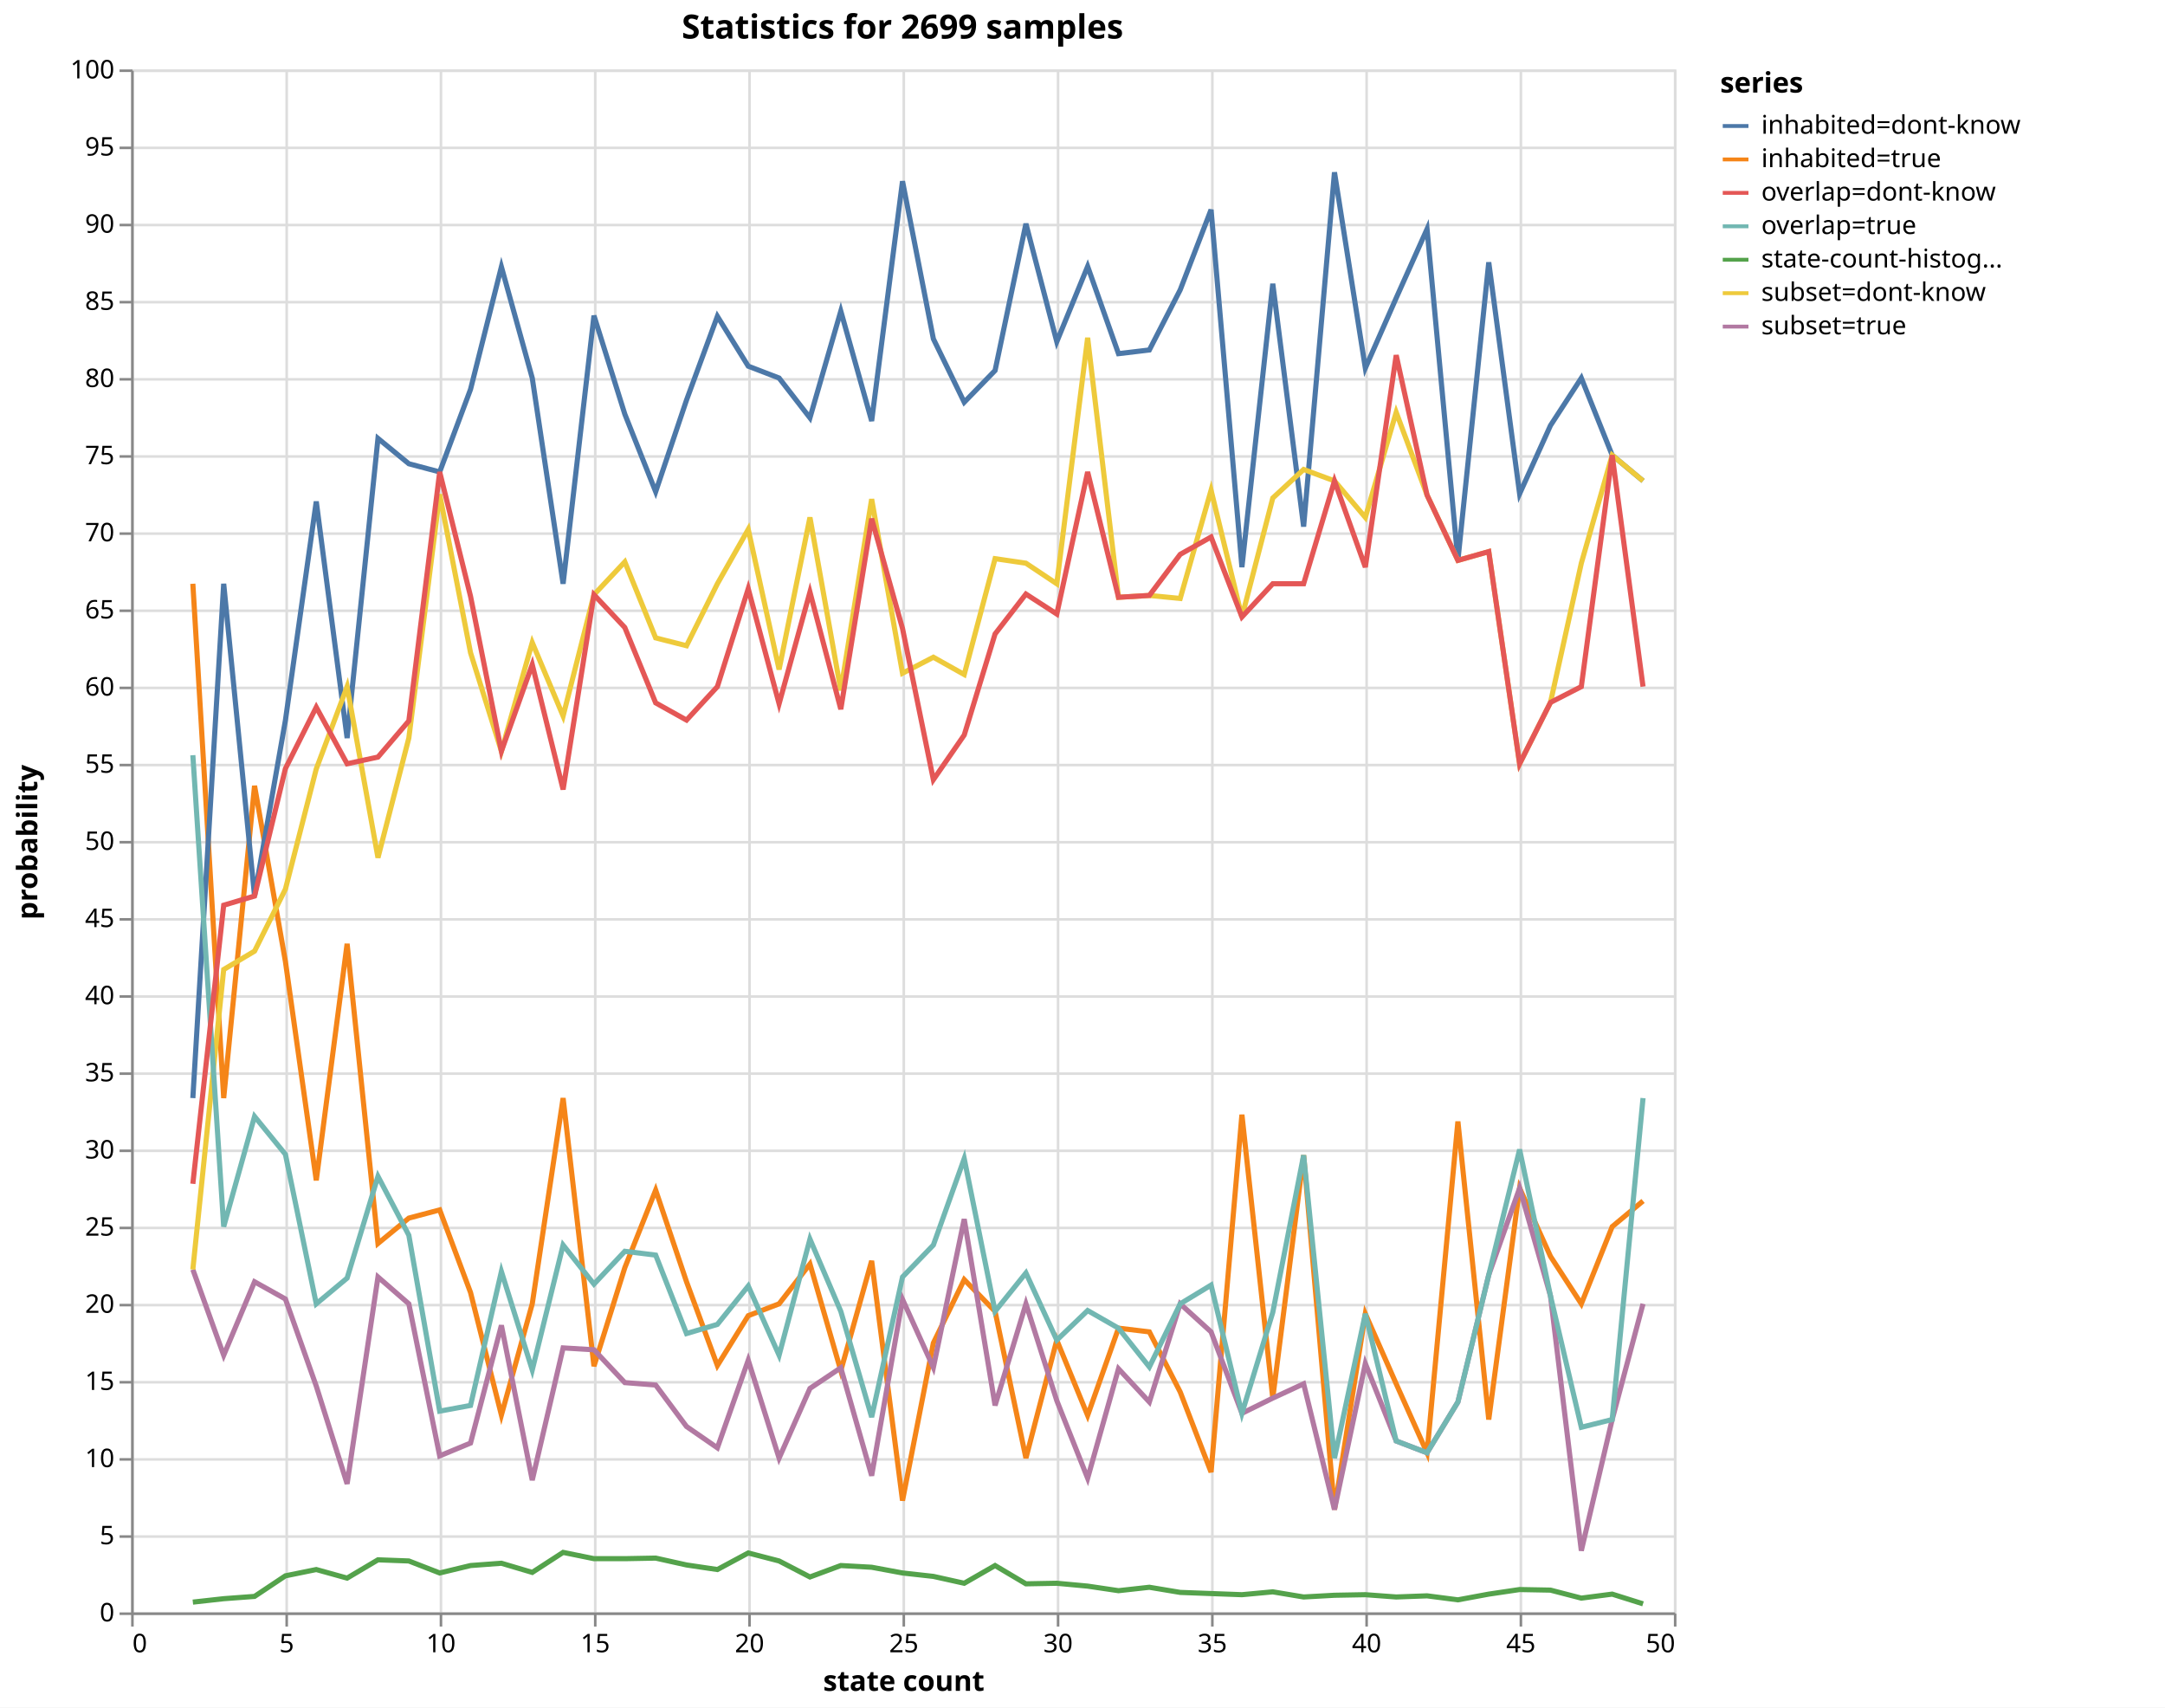
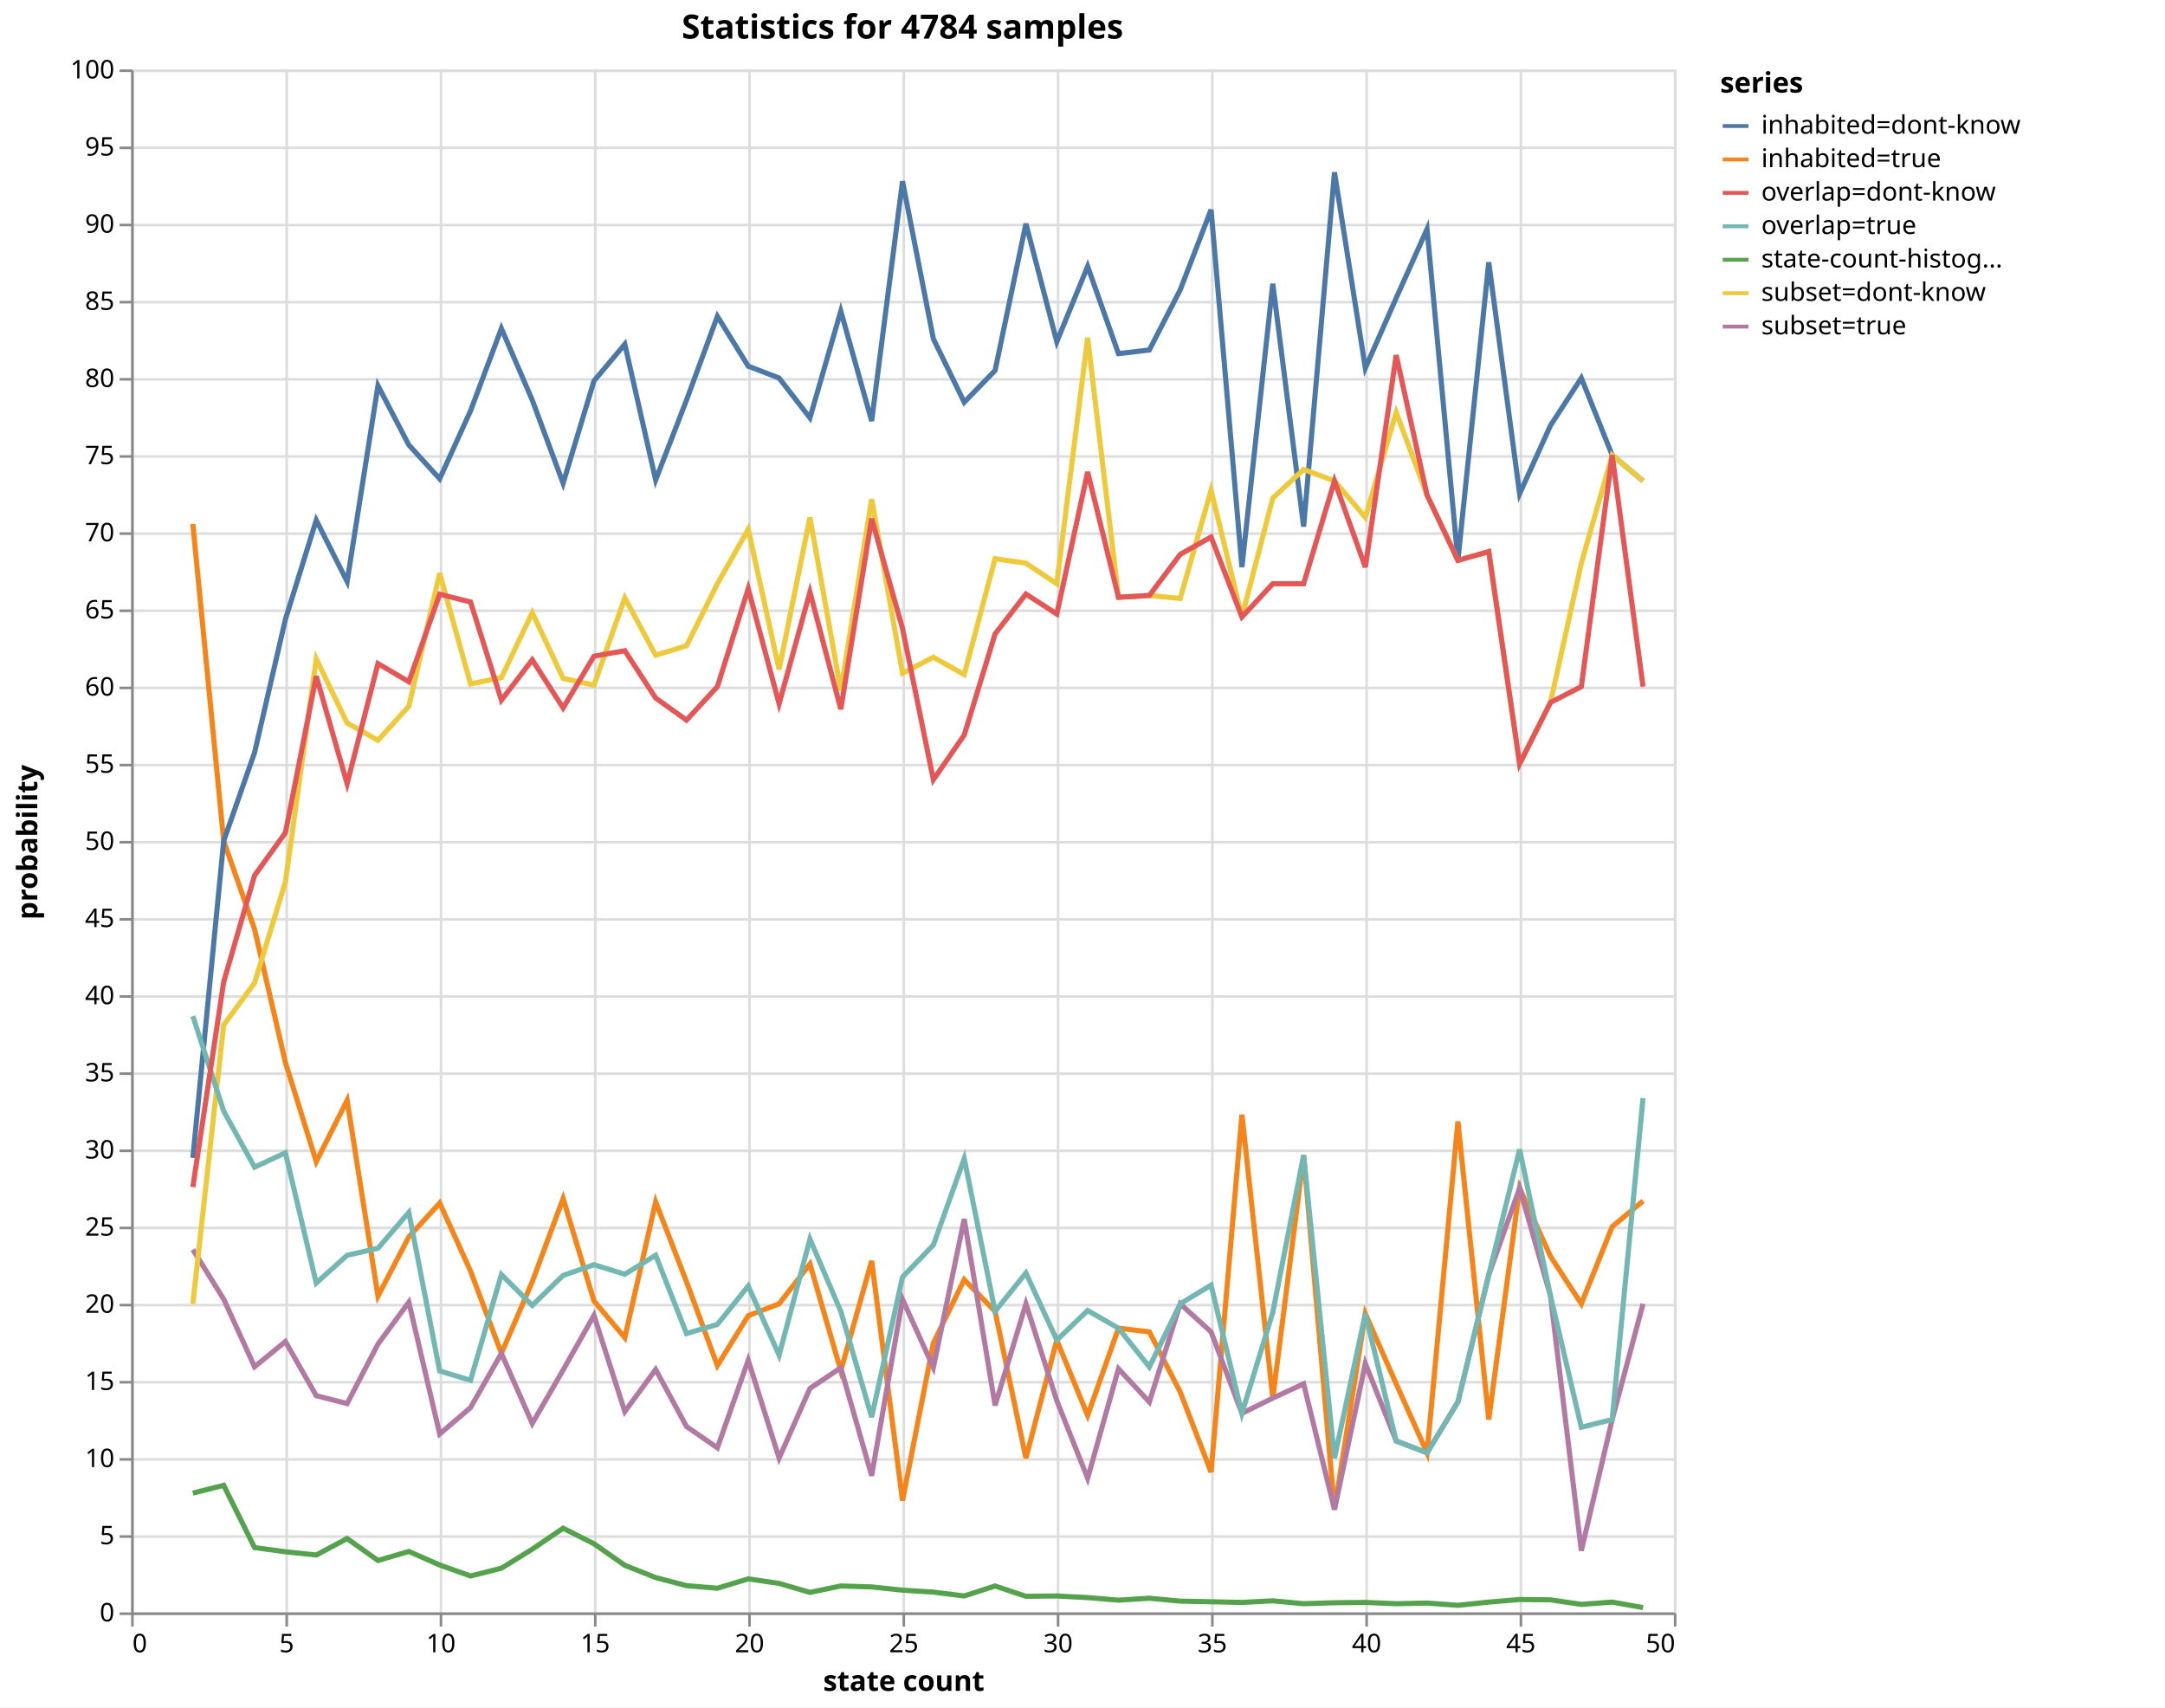
<svg xmlns="http://www.w3.org/2000/svg" class="marks" width="842" height="664" viewBox="0 0 842 664" version="1.1">
  <rect width="842" height="664" style="fill: white;" />
  <g transform="translate(51,27)">
    <g class="mark-group role-frame root">
      <g transform="translate(0,0)">
        <path class="background" d="M0.5,0.5h600v600h-600Z" style="fill: none; stroke: #ddd;" />
        <g>
          <g class="mark-group role-axis">
            <g transform="translate(0.5,600.5)">
              <path class="background" d="M0,0h0v0h0Z" style="pointer-events: none; fill: none;" />
              <g>
                <g class="mark-rule role-axis-grid" style="pointer-events: none;">
                  <line transform="translate(0,-600)" x2="0" y2="600" style="fill: none; stroke: #ddd; stroke-width: 1; opacity: 1;" />
                  <line transform="translate(60,-600)" x2="0" y2="600" style="fill: none; stroke: #ddd; stroke-width: 1; opacity: 1;" />
                  <line transform="translate(120,-600)" x2="0" y2="600" style="fill: none; stroke: #ddd; stroke-width: 1; opacity: 1;" />
                  <line transform="translate(180,-600)" x2="0" y2="600" style="fill: none; stroke: #ddd; stroke-width: 1; opacity: 1;" />
                  <line transform="translate(240,-600)" x2="0" y2="600" style="fill: none; stroke: #ddd; stroke-width: 1; opacity: 1;" />
                  <line transform="translate(300,-600)" x2="0" y2="600" style="fill: none; stroke: #ddd; stroke-width: 1; opacity: 1;" />
                  <line transform="translate(360,-600)" x2="0" y2="600" style="fill: none; stroke: #ddd; stroke-width: 1; opacity: 1;" />
                  <line transform="translate(420,-600)" x2="0" y2="600" style="fill: none; stroke: #ddd; stroke-width: 1; opacity: 1;" />
                  <line transform="translate(480,-600)" x2="0" y2="600" style="fill: none; stroke: #ddd; stroke-width: 1; opacity: 1;" />
                  <line transform="translate(540,-600)" x2="0" y2="600" style="fill: none; stroke: #ddd; stroke-width: 1; opacity: 1;" />
                  <line transform="translate(600,-600)" x2="0" y2="600" style="fill: none; stroke: #ddd; stroke-width: 1; opacity: 1;" />
                </g>
              </g>
              <path class="foreground" d="" style="pointer-events: none; display: none; fill: none;" />
            </g>
          </g>
          <g class="mark-group role-axis">
            <g transform="translate(0.5,0.5)">
              <path class="background" d="M0,0h0v0h0Z" style="pointer-events: none; fill: none;" />
              <g>
                <g class="mark-rule role-axis-grid" style="pointer-events: none;">
                  <line transform="translate(0,600)" x2="600" y2="0" style="fill: none; stroke: #ddd; stroke-width: 1; opacity: 1;" />
                  <line transform="translate(0,570)" x2="600" y2="0" style="fill: none; stroke: #ddd; stroke-width: 1; opacity: 1;" />
                  <line transform="translate(0,540)" x2="600" y2="0" style="fill: none; stroke: #ddd; stroke-width: 1; opacity: 1;" />
                  <line transform="translate(0,510)" x2="600" y2="0" style="fill: none; stroke: #ddd; stroke-width: 1; opacity: 1;" />
                  <line transform="translate(0,480)" x2="600" y2="0" style="fill: none; stroke: #ddd; stroke-width: 1; opacity: 1;" />
                  <line transform="translate(0,450)" x2="600" y2="0" style="fill: none; stroke: #ddd; stroke-width: 1; opacity: 1;" />
                  <line transform="translate(0,420)" x2="600" y2="0" style="fill: none; stroke: #ddd; stroke-width: 1; opacity: 1;" />
                  <line transform="translate(0,390)" x2="600" y2="0" style="fill: none; stroke: #ddd; stroke-width: 1; opacity: 1;" />
                  <line transform="translate(0,360)" x2="600" y2="0" style="fill: none; stroke: #ddd; stroke-width: 1; opacity: 1;" />
                  <line transform="translate(0,330)" x2="600" y2="0" style="fill: none; stroke: #ddd; stroke-width: 1; opacity: 1;" />
                  <line transform="translate(0,300)" x2="600" y2="0" style="fill: none; stroke: #ddd; stroke-width: 1; opacity: 1;" />
                  <line transform="translate(0,270)" x2="600" y2="0" style="fill: none; stroke: #ddd; stroke-width: 1; opacity: 1;" />
                  <line transform="translate(0,240)" x2="600" y2="0" style="fill: none; stroke: #ddd; stroke-width: 1; opacity: 1;" />
                  <line transform="translate(0,210)" x2="600" y2="0" style="fill: none; stroke: #ddd; stroke-width: 1; opacity: 1;" />
                  <line transform="translate(0,180)" x2="600" y2="0" style="fill: none; stroke: #ddd; stroke-width: 1; opacity: 1;" />
                  <line transform="translate(0,150)" x2="600" y2="0" style="fill: none; stroke: #ddd; stroke-width: 1; opacity: 1;" />
                  <line transform="translate(0,120)" x2="600" y2="0" style="fill: none; stroke: #ddd; stroke-width: 1; opacity: 1;" />
                  <line transform="translate(0,90)" x2="600" y2="0" style="fill: none; stroke: #ddd; stroke-width: 1; opacity: 1;" />
                  <line transform="translate(0,60)" x2="600" y2="0" style="fill: none; stroke: #ddd; stroke-width: 1; opacity: 1;" />
                  <line transform="translate(0,30)" x2="600" y2="0" style="fill: none; stroke: #ddd; stroke-width: 1; opacity: 1;" />
                  <line transform="translate(0,0)" x2="600" y2="0" style="fill: none; stroke: #ddd; stroke-width: 1; opacity: 1;" />
                </g>
              </g>
              <path class="foreground" d="" style="pointer-events: none; display: none; fill: none;" />
            </g>
          </g>
          <g class="mark-group role-axis">
            <g transform="translate(0.5,600.5)">
              <path class="background" d="M0,0h0v0h0Z" style="pointer-events: none; fill: none;" />
              <g>
                <g class="mark-rule role-axis-tick" style="pointer-events: none;">
                  <line transform="translate(0,0)" x2="0" y2="5" style="fill: none; stroke: #888; stroke-width: 1; opacity: 1;" />
                  <line transform="translate(60,0)" x2="0" y2="5" style="fill: none; stroke: #888; stroke-width: 1; opacity: 1;" />
                  <line transform="translate(120,0)" x2="0" y2="5" style="fill: none; stroke: #888; stroke-width: 1; opacity: 1;" />
                  <line transform="translate(180,0)" x2="0" y2="5" style="fill: none; stroke: #888; stroke-width: 1; opacity: 1;" />
                  <line transform="translate(240,0)" x2="0" y2="5" style="fill: none; stroke: #888; stroke-width: 1; opacity: 1;" />
                  <line transform="translate(300,0)" x2="0" y2="5" style="fill: none; stroke: #888; stroke-width: 1; opacity: 1;" />
                  <line transform="translate(360,0)" x2="0" y2="5" style="fill: none; stroke: #888; stroke-width: 1; opacity: 1;" />
                  <line transform="translate(420,0)" x2="0" y2="5" style="fill: none; stroke: #888; stroke-width: 1; opacity: 1;" />
                  <line transform="translate(480,0)" x2="0" y2="5" style="fill: none; stroke: #888; stroke-width: 1; opacity: 1;" />
                  <line transform="translate(540,0)" x2="0" y2="5" style="fill: none; stroke: #888; stroke-width: 1; opacity: 1;" />
                  <line transform="translate(600,0)" x2="0" y2="5" style="fill: none; stroke: #888; stroke-width: 1; opacity: 1;" />
                </g>
                <g class="mark-text role-axis-label" style="pointer-events: none;">
                  <text text-anchor="start" transform="translate(0,15)" style="font-family: sans-serif; font-size: 10px; fill: #000; opacity: 1;">0</text>
                  <text text-anchor="middle" transform="translate(60,15)" style="font-family: sans-serif; font-size: 10px; fill: #000; opacity: 1;">5</text>
                  <text text-anchor="middle" transform="translate(120,15)" style="font-family: sans-serif; font-size: 10px; fill: #000; opacity: 1;">10</text>
                  <text text-anchor="middle" transform="translate(180,15)" style="font-family: sans-serif; font-size: 10px; fill: #000; opacity: 1;">15</text>
                  <text text-anchor="middle" transform="translate(240,15)" style="font-family: sans-serif; font-size: 10px; fill: #000; opacity: 1;">20</text>
                  <text text-anchor="middle" transform="translate(300,15)" style="font-family: sans-serif; font-size: 10px; fill: #000; opacity: 1;">25</text>
                  <text text-anchor="middle" transform="translate(360,15)" style="font-family: sans-serif; font-size: 10px; fill: #000; opacity: 1;">30</text>
                  <text text-anchor="middle" transform="translate(420,15)" style="font-family: sans-serif; font-size: 10px; fill: #000; opacity: 1;">35</text>
                  <text text-anchor="middle" transform="translate(480,15)" style="font-family: sans-serif; font-size: 10px; fill: #000; opacity: 1;">40</text>
                  <text text-anchor="middle" transform="translate(540,15)" style="font-family: sans-serif; font-size: 10px; fill: #000; opacity: 1;">45</text>
                  <text text-anchor="end" transform="translate(600,15)" style="font-family: sans-serif; font-size: 10px; fill: #000; opacity: 1;">50</text>
                </g>
                <g class="mark-rule role-axis-domain" style="pointer-events: none;">
                  <line transform="translate(0,0)" x2="600" y2="0" style="fill: none; stroke: #888; stroke-width: 1; opacity: 1;" />
                </g>
                <g class="mark-text role-axis-title" style="pointer-events: none;">
                  <text text-anchor="middle" transform="translate(300,30)" style="font-family: sans-serif; font-size: 11px; font-weight: bold; fill: #000; opacity: 1;">state count</text>
                </g>
              </g>
              <path class="foreground" d="" style="pointer-events: none; display: none; fill: none;" />
            </g>
          </g>
          <g class="mark-group role-axis">
            <g transform="translate(0.5,0.5)">
              <path class="background" d="M0,0h0v0h0Z" style="pointer-events: none; fill: none;" />
              <g>
                <g class="mark-rule role-axis-tick" style="pointer-events: none;">
                  <line transform="translate(0,600)" x2="-5" y2="0" style="fill: none; stroke: #888; stroke-width: 1; opacity: 1;" />
                  <line transform="translate(0,570)" x2="-5" y2="0" style="fill: none; stroke: #888; stroke-width: 1; opacity: 1;" />
                  <line transform="translate(0,540)" x2="-5" y2="0" style="fill: none; stroke: #888; stroke-width: 1; opacity: 1;" />
                  <line transform="translate(0,510)" x2="-5" y2="0" style="fill: none; stroke: #888; stroke-width: 1; opacity: 1;" />
                  <line transform="translate(0,480)" x2="-5" y2="0" style="fill: none; stroke: #888; stroke-width: 1; opacity: 1;" />
                  <line transform="translate(0,450)" x2="-5" y2="0" style="fill: none; stroke: #888; stroke-width: 1; opacity: 1;" />
                  <line transform="translate(0,420)" x2="-5" y2="0" style="fill: none; stroke: #888; stroke-width: 1; opacity: 1;" />
                  <line transform="translate(0,390)" x2="-5" y2="0" style="fill: none; stroke: #888; stroke-width: 1; opacity: 1;" />
                  <line transform="translate(0,360)" x2="-5" y2="0" style="fill: none; stroke: #888; stroke-width: 1; opacity: 1;" />
                  <line transform="translate(0,330)" x2="-5" y2="0" style="fill: none; stroke: #888; stroke-width: 1; opacity: 1;" />
                  <line transform="translate(0,300)" x2="-5" y2="0" style="fill: none; stroke: #888; stroke-width: 1; opacity: 1;" />
                  <line transform="translate(0,270)" x2="-5" y2="0" style="fill: none; stroke: #888; stroke-width: 1; opacity: 1;" />
                  <line transform="translate(0,240)" x2="-5" y2="0" style="fill: none; stroke: #888; stroke-width: 1; opacity: 1;" />
                  <line transform="translate(0,210)" x2="-5" y2="0" style="fill: none; stroke: #888; stroke-width: 1; opacity: 1;" />
                  <line transform="translate(0,180)" x2="-5" y2="0" style="fill: none; stroke: #888; stroke-width: 1; opacity: 1;" />
                  <line transform="translate(0,150)" x2="-5" y2="0" style="fill: none; stroke: #888; stroke-width: 1; opacity: 1;" />
                  <line transform="translate(0,120)" x2="-5" y2="0" style="fill: none; stroke: #888; stroke-width: 1; opacity: 1;" />
                  <line transform="translate(0,90)" x2="-5" y2="0" style="fill: none; stroke: #888; stroke-width: 1; opacity: 1;" />
                  <line transform="translate(0,60)" x2="-5" y2="0" style="fill: none; stroke: #888; stroke-width: 1; opacity: 1;" />
                  <line transform="translate(0,30)" x2="-5" y2="0" style="fill: none; stroke: #888; stroke-width: 1; opacity: 1;" />
                  <line transform="translate(0,0)" x2="-5" y2="0" style="fill: none; stroke: #888; stroke-width: 1; opacity: 1;" />
                </g>
                <g class="mark-text role-axis-label" style="pointer-events: none;">
                  <text text-anchor="end" transform="translate(-7,603)" style="font-family: sans-serif; font-size: 10px; fill: #000; opacity: 1;">0</text>
                  <text text-anchor="end" transform="translate(-7,573)" style="font-family: sans-serif; font-size: 10px; fill: #000; opacity: 1;">5</text>
                  <text text-anchor="end" transform="translate(-7,543)" style="font-family: sans-serif; font-size: 10px; fill: #000; opacity: 1;">10</text>
                  <text text-anchor="end" transform="translate(-7,513)" style="font-family: sans-serif; font-size: 10px; fill: #000; opacity: 1;">15</text>
                  <text text-anchor="end" transform="translate(-7,483)" style="font-family: sans-serif; font-size: 10px; fill: #000; opacity: 1;">20</text>
                  <text text-anchor="end" transform="translate(-7,453)" style="font-family: sans-serif; font-size: 10px; fill: #000; opacity: 1;">25</text>
                  <text text-anchor="end" transform="translate(-7,423)" style="font-family: sans-serif; font-size: 10px; fill: #000; opacity: 1;">30</text>
                  <text text-anchor="end" transform="translate(-7,393)" style="font-family: sans-serif; font-size: 10px; fill: #000; opacity: 1;">35</text>
                  <text text-anchor="end" transform="translate(-7,363)" style="font-family: sans-serif; font-size: 10px; fill: #000; opacity: 1;">40</text>
                  <text text-anchor="end" transform="translate(-7,333)" style="font-family: sans-serif; font-size: 10px; fill: #000; opacity: 1;">45</text>
                  <text text-anchor="end" transform="translate(-7,303)" style="font-family: sans-serif; font-size: 10px; fill: #000; opacity: 1;">50</text>
                  <text text-anchor="end" transform="translate(-7,273)" style="font-family: sans-serif; font-size: 10px; fill: #000; opacity: 1;">55</text>
                  <text text-anchor="end" transform="translate(-7,243)" style="font-family: sans-serif; font-size: 10px; fill: #000; opacity: 1;">60</text>
                  <text text-anchor="end" transform="translate(-7,213)" style="font-family: sans-serif; font-size: 10px; fill: #000; opacity: 1;">65</text>
                  <text text-anchor="end" transform="translate(-7,183)" style="font-family: sans-serif; font-size: 10px; fill: #000; opacity: 1;">70</text>
                  <text text-anchor="end" transform="translate(-7,153)" style="font-family: sans-serif; font-size: 10px; fill: #000; opacity: 1;">75</text>
                  <text text-anchor="end" transform="translate(-7,123)" style="font-family: sans-serif; font-size: 10px; fill: #000; opacity: 1;">80</text>
                  <text text-anchor="end" transform="translate(-7,93)" style="font-family: sans-serif; font-size: 10px; fill: #000; opacity: 1;">85</text>
                  <text text-anchor="end" transform="translate(-7,63)" style="font-family: sans-serif; font-size: 10px; fill: #000; opacity: 1;">90</text>
                  <text text-anchor="end" transform="translate(-7,33)" style="font-family: sans-serif; font-size: 10px; fill: #000; opacity: 1;">95</text>
                  <text text-anchor="end" transform="translate(-7,3)" style="font-family: sans-serif; font-size: 10px; fill: #000; opacity: 1;">100</text>
                </g>
                <g class="mark-rule role-axis-domain" style="pointer-events: none;">
                  <line transform="translate(0,600)" x2="0" y2="-600" style="fill: none; stroke: #888; stroke-width: 1; opacity: 1;" />
                </g>
                <g class="mark-text role-axis-title" style="pointer-events: none;">
                  <text text-anchor="middle" transform="translate(-35,300) rotate(-90) translate(0,-2)" style="font-family: sans-serif; font-size: 11px; font-weight: bold; fill: #000; opacity: 1;">probability</text>
                </g>
              </g>
              <path class="foreground" d="" style="pointer-events: none; display: none; fill: none;" />
            </g>
          </g>
          <g class="mark-group role-scope pathgroup">
            <g transform="translate(0,0)">
              <path class="background" d="M0,0h600v600h-600Z" style="fill: none;" />
              <g>
                <g class="mark-line role-mark marks">
-                   <path d="M24,595.999L36,594.665L48,593.775L60,585.773L72,583.327L84,586.662L96,579.548L108,579.993L120,584.661L132,581.771L144,580.882L156,584.439L168,576.658L180,579.103L192,579.103L204,578.881L216,581.549L228,583.327L240,576.88L252,579.993L264,586.217L276,581.771L288,582.438L300,584.661L312,585.995L324,588.662L336,581.771L348,588.885L360,588.662L372,589.774L384,591.552L396,590.219L408,592.219L420,592.664L432,593.109L444,591.997L456,593.998L468,593.331L480,593.109L492,593.998L504,593.553L516,595.109L528,592.886L540,591.108L552,591.33L564,594.442L576,592.886L588,596.665" style="fill: none; stroke: #54a24b; stroke-width: 2;" />
-                 </g>
-               </g>
-               <path class="foreground" d="" style="display: none; fill: none;" />
-             </g>
-             <g transform="translate(0,0)">
-               <path class="background" d="M0,0h600v600h-600Z" style="fill: none;" />
-               <g>
-                 <g class="mark-line role-mark marks">
-                   <path d="M24,200L36,400L48,278.571L60,346.875L72,432L84,340L96,456.522L108,446.667L120,443.478L132,475.61L144,523.256L156,480L168,400L180,504.255L192,465.957L204,435.789L216,471.429L228,504L240,484.615L252,480L264,464.516L276,506.024L288,463.291L300,556.522L312,495.238L324,470.588L336,482.927L348,540L360,494.118L372,523.404L384,489.474L396,490.909L408,514.286L420,545.455L432,406.452L444,516.667L456,422.222L468,560L480,483.871L492,511.111L504,537.931L516,409.091L528,525L540,435L552,461.538L564,480L576,450L588,440" style="fill: none; stroke: #f58518; stroke-width: 2;" />
-                 </g>
-               </g>
-               <path class="foreground" d="" style="display: none; fill: none;" />
-             </g>
-             <g transform="translate(0,0)">
-               <path class="background" d="M0,0h600v600h-600Z" style="fill: none;" />
-               <g>
-                 <g class="mark-line role-mark marks">
-                   <path d="M24,400L36,200L48,321.429L60,253.125L72,168L84,260L96,143.478L108,153.333L120,156.522L132,124.39L144,76.744L156,120L168,200L180,95.745L192,134.043L204,164.211L216,128.571L228,96L240,115.385L252,120L264,135.484L276,93.976L288,136.709L300,43.478L312,104.762L324,129.412L336,117.073L348,60L360,105.882L372,76.596L384,110.526L396,109.091L408,85.714L420,54.545L432,193.548L444,83.333L456,177.778L468,40L480,116.129L492,88.889L504,62.069L516,190.909L528,75L540,165L552,138.462L564,120L576,150L588,160" style="fill: none; stroke: #4c78a8; stroke-width: 2;" />
-                 </g>
-               </g>
-               <path class="foreground" d="" style="display: none; fill: none;" />
-             </g>
-             <g transform="translate(0,0)">
-               <path class="background" d="M0,0h600v600h-600Z" style="fill: none;" />
-               <g>
-                 <g class="mark-line role-mark marks">
-                   <path d="M24,466.667L36,500L48,471.429L60,478.125L72,512L84,550L96,469.565L108,480L120,539.13L132,534.146L144,488.372L156,548.571L168,497.143L180,497.872L192,510.638L204,511.579L216,527.711L228,536L240,501.923L252,540L264,512.903L276,504.878L288,546.835L300,478.261L312,504.762L324,447.059L336,519.512L348,480L360,517.647L372,547.826L384,505.263L396,518.182L408,480L420,490.909L432,522.581L444,516.667L456,511.111L468,560L480,503.226L492,533.333L504,537.931L516,518.182L528,468.75L540,435L552,476.923L564,576L576,525L588,480" style="fill: none; stroke: #b279a2; stroke-width: 2;" />
-                 </g>
-               </g>
-               <path class="foreground" d="" style="display: none; fill: none;" />
-             </g>
-             <g transform="translate(0,0)">
-               <path class="background" d="M0,0h600v600h-600Z" style="fill: none;" />
-               <g>
-                 <g class="mark-line role-mark marks">
-                   <path d="M24,466.667L36,350L48,342.857L60,318.75L72,272L84,240L96,306.522L108,260L120,165.217L132,226.829L144,265.116L156,222.857L168,251.429L180,204.255L192,191.489L204,221.053L216,224.096L228,200L240,178.846L252,233.333L264,174.194L276,241.463L288,167.089L300,234.783L312,228.571L324,235.294L336,190.244L348,192L360,200L372,104.348L384,205.263L396,204.545L408,205.714L420,163.636L432,212.903L444,166.667L456,155.556L468,160L480,174.194L492,133.333L504,165.517L516,190.909L528,187.5L540,270L552,246.154L564,192L576,150L588,160" style="fill: none; stroke: #eeca3b; stroke-width: 2;" />
-                 </g>
-               </g>
-               <path class="foreground" d="" style="display: none; fill: none;" />
-             </g>
-             <g transform="translate(0,0)">
-               <path class="background" d="M0,0h600v600h-600Z" style="fill: none;" />
-               <g>
-                 <g class="mark-line role-mark marks">
-                   <path d="M24,266.667L36,450L48,407.143L60,421.875L72,480L84,470L96,430.435L108,453.333L120,521.739L132,519.512L144,467.442L156,505.714L168,457.143L180,472.34L192,459.574L204,461.053L216,491.566L228,488L240,473.077L252,500L264,454.839L276,482.927L288,524.051L300,469.565L312,457.143L324,423.529L336,482.927L348,468L360,494.118L372,482.609L384,489.474L396,504.545L408,480L420,472.727L432,522.581L444,483.333L456,422.222L468,540L480,483.871L492,533.333L504,537.931L516,518.182L528,468.75L540,420L552,476.923L564,528L576,525L588,400" style="fill: none; stroke: #72b7b2; stroke-width: 2;" />
-                 </g>
-               </g>
-               <path class="foreground" d="" style="display: none; fill: none;" />
-             </g>
-             <g transform="translate(0,0)">
-               <path class="background" d="M0,0h600v600h-600Z" style="fill: none;" />
-               <g>
-                 <g class="mark-line role-mark marks">
-                   <path d="M24,433.333L36,325L48,321.429L60,271.875L72,248L84,270L96,267.391L108,253.333L120,156.522L132,204.878L144,265.116L156,231.429L168,280L180,204.255L192,217.021L204,246.316L216,253.012L228,240L240,201.923L252,246.667L264,203.226L276,248.781L288,174.684L300,217.391L312,276.19L324,258.824L336,219.512L348,204L360,211.765L372,156.522L384,205.263L396,204.545L408,188.571L420,181.818L432,212.903L444,200L456,200L468,160L480,193.548L492,111.111L504,165.517L516,190.909L528,187.5L540,270L552,246.154L564,240L576,150L588,240" style="fill: none; stroke: #e45756; stroke-width: 2;" />
+                   <path d="M24,553.595L36,550.585L48,574.791L60,576.421L72,577.676L84,571.279L96,579.808L108,576.296L120,581.564L132,585.828L144,582.818L156,575.418L168,567.266L180,573.286L192,581.689L204,586.455L216,589.59L228,590.594L240,586.957L252,588.712L264,592.224L276,589.716L288,590.092L300,591.346L312,592.099L324,593.604L336,589.716L348,593.729L360,593.604L372,594.231L384,595.234L396,594.482L408,595.61L420,595.861L432,596.112L444,595.485L456,596.614L468,596.237L480,596.112L492,596.614L504,596.363L516,597.241L528,595.987L540,594.983L552,595.109L564,596.865L576,595.987L588,598.119" style="fill: none; stroke: #54a24b; stroke-width: 2;" />
+                 </g>
+               </g>
+               <path class="foreground" d="" style="display: none; fill: none;" />
+             </g>
+             <g transform="translate(0,0)">
+               <path class="background" d="M0,0h600v600h-600Z" style="fill: none;" />
+               <g>
+                 <g class="mark-line role-mark marks">
+                   <path d="M24,176.757L36,300L48,334.328L60,386.17L72,424.719L84,400.873L96,477.019L108,453.968L120,440.816L132,467.257L144,499.27L156,471.429L168,439.08L180,478.873L192,493.151L204,440.367L216,471.429L228,504L240,484.615L252,480L264,464.516L276,506.024L288,463.291L300,556.522L312,495.238L324,470.588L336,482.927L348,540L360,494.118L372,523.404L384,489.474L396,490.909L408,514.286L420,545.455L432,406.452L444,516.667L456,422.222L468,560L480,483.871L492,511.111L504,537.931L516,409.091L528,525L540,435L552,461.538L564,480L576,450L588,440" style="fill: none; stroke: #f58518; stroke-width: 2;" />
+                 </g>
+               </g>
+               <path class="foreground" d="" style="display: none; fill: none;" />
+             </g>
+             <g transform="translate(0,0)">
+               <path class="background" d="M0,0h600v600h-600Z" style="fill: none;" />
+               <g>
+                 <g class="mark-line role-mark marks">
+                   <path d="M24,423.243L36,300L48,265.672L60,213.83L72,175.281L84,199.127L96,122.981L108,146.032L120,159.184L132,132.743L144,100.73L156,128.571L168,160.92L180,121.127L192,106.849L204,159.633L216,128.571L228,96L240,115.385L252,120L264,135.484L276,93.976L288,136.709L300,43.478L312,104.762L324,129.412L336,117.073L348,60L360,105.882L372,76.596L384,110.526L396,109.091L408,85.714L420,54.545L432,193.548L444,83.333L456,177.778L468,40L480,116.129L492,88.889L504,62.069L516,190.909L528,75L540,165L552,138.462L564,120L576,150L588,160" style="fill: none; stroke: #4c78a8; stroke-width: 2;" />
+                 </g>
+               </g>
+               <path class="foreground" d="" style="display: none; fill: none;" />
+             </g>
+             <g transform="translate(0,0)">
+               <path class="background" d="M0,0h600v600h-600Z" style="fill: none;" />
+               <g>
+                 <g class="mark-line role-mark marks">
+                   <path d="M24,458.919L36,478.173L48,504.478L60,494.681L72,515.73L84,518.777L96,495.652L108,479.365L120,530.612L132,520.354L144,499.27L156,526.531L168,505.747L180,484.507L192,521.918L204,505.556L216,527.711L228,536L240,501.923L252,540L264,512.903L276,504.878L288,546.835L300,478.261L312,504.762L324,447.059L336,519.512L348,480L360,517.647L372,547.826L384,505.263L396,518.182L408,480L420,490.909L432,522.581L444,516.667L456,511.111L468,560L480,503.226L492,533.333L504,537.931L516,518.182L528,468.75L540,435L552,476.923L564,576L576,525L588,480" style="fill: none; stroke: #b279a2; stroke-width: 2;" />
+                 </g>
+               </g>
+               <path class="foreground" d="" style="display: none; fill: none;" />
+             </g>
+             <g transform="translate(0,0)">
+               <path class="background" d="M0,0h600v600h-600Z" style="fill: none;" />
+               <g>
+                 <g class="mark-line role-mark marks">
+                   <path d="M24,480L36,371.574L48,355.224L60,315.957L72,229.214L84,254.148L96,260.87L108,247.619L120,195.918L132,238.938L144,236.496L156,211.225L168,236.782L180,239.437L192,205.479L204,227.778L216,224.096L228,200L240,178.846L252,233.333L264,174.194L276,241.463L288,167.089L300,234.783L312,228.571L324,235.294L336,190.244L348,192L360,200L372,104.348L384,205.263L396,204.545L408,205.714L420,163.636L432,212.903L444,166.667L456,155.556L468,160L480,174.194L492,133.333L504,165.517L516,190.909L528,187.5L540,270L552,246.154L564,192L576,150L588,160" style="fill: none; stroke: #eeca3b; stroke-width: 2;" />
+                 </g>
+               </g>
+               <path class="foreground" d="" style="display: none; fill: none;" />
+             </g>
+             <g transform="translate(0,0)">
+               <path class="background" d="M0,0h600v600h-600Z" style="fill: none;" />
+               <g>
+                 <g class="mark-line role-mark marks">
+                   <path d="M24,368.108L36,405.076L48,426.866L60,421.277L72,471.91L84,461.135L96,458.385L108,444.444L120,506.122L132,509.735L144,468.613L156,480.612L168,468.966L180,464.789L192,468.493L204,461.111L216,491.566L228,488L240,473.077L252,500L264,454.839L276,482.927L288,524.051L300,469.565L312,457.143L324,423.529L336,482.927L348,468L360,494.118L372,482.609L384,489.474L396,504.545L408,480L420,472.727L432,522.581L444,483.333L456,422.222L468,540L480,483.871L492,533.333L504,537.931L516,518.182L528,468.75L540,420L552,476.923L564,528L576,525L588,400" style="fill: none; stroke: #72b7b2; stroke-width: 2;" />
+                 </g>
+               </g>
+               <path class="foreground" d="" style="display: none; fill: none;" />
+             </g>
+             <g transform="translate(0,0)">
+               <path class="background" d="M0,0h600v600h-600Z" style="fill: none;" />
+               <g>
+                 <g class="mark-line role-mark marks">
+                   <path d="M24,434.595L36,354.822L48,313.433L60,296.808L72,235.955L84,277.729L96,231.056L108,238.095L120,204.082L132,207.08L144,245.255L156,229.592L168,248.276L180,228.169L192,226.027L204,244.444L216,253.012L228,240L240,201.923L252,246.667L264,203.226L276,248.781L288,174.684L300,217.391L312,276.19L324,258.824L336,219.512L348,204L360,211.765L372,156.522L384,205.263L396,204.545L408,188.571L420,181.818L432,212.903L444,200L456,200L468,160L480,193.548L492,111.111L504,165.517L516,190.909L528,187.5L540,270L552,246.154L564,240L576,150L588,240" style="fill: none; stroke: #e45756; stroke-width: 2;" />
                </g>
              </g>
              <path class="foreground" d="" style="display: none; fill: none;" />
            </g>
          </g>
          <g class="mark-group role-legend">
            <g transform="translate(618,0)">
              <path class="background" d="M0,0h168v105h-168Z" style="pointer-events: none; fill: none;" />
              <g>
                <g class="mark-group role-legend-entry">
                  <g transform="translate(0,16)">
                    <path class="background" d="M0,0h0v0h0Z" style="pointer-events: none; fill: none;" />
                    <g>
                      <g class="mark-group role-scope">
                        <g transform="translate(0,0)">
                          <path class="background" d="M0,0h168v11h-168Z" style="pointer-events: none; fill: none; opacity: 1;" />
                          <g>
                            <g class="mark-symbol role-legend-symbol" style="pointer-events: none;">
                              <path transform="translate(6,6)" d="M-5,0L5,0" style="fill: none; stroke: #4c78a8; stroke-width: 1.5; opacity: 1;" />
                            </g>
                            <g class="mark-text role-legend-label" style="pointer-events: none;">
                              <text text-anchor="start" transform="translate(16,9)" style="font-family: sans-serif; font-size: 10px; fill: #000; opacity: 1;">inhabited=dont-know</text>
                            </g>
                          </g>
                          <path class="foreground" d="" style="pointer-events: none; display: none; fill: none;" />
                        </g>
                        <g transform="translate(0,13)">
                          <path class="background" d="M0,0h168v11h-168Z" style="pointer-events: none; fill: none; opacity: 1;" />
                          <g>
                            <g class="mark-symbol role-legend-symbol" style="pointer-events: none;">
                              <path transform="translate(6,6)" d="M-5,0L5,0" style="fill: none; stroke: #f58518; stroke-width: 1.5; opacity: 1;" />
                            </g>
                            <g class="mark-text role-legend-label" style="pointer-events: none;">
                              <text text-anchor="start" transform="translate(16,9)" style="font-family: sans-serif; font-size: 10px; fill: #000; opacity: 1;">inhabited=true</text>
                            </g>
                          </g>
                          <path class="foreground" d="" style="pointer-events: none; display: none; fill: none;" />
                        </g>
                        <g transform="translate(0,26)">
                          <path class="background" d="M0,0h168v11h-168Z" style="pointer-events: none; fill: none; opacity: 1;" />
                          <g>
                            <g class="mark-symbol role-legend-symbol" style="pointer-events: none;">
                              <path transform="translate(6,6)" d="M-5,0L5,0" style="fill: none; stroke: #e45756; stroke-width: 1.5; opacity: 1;" />
                            </g>
                            <g class="mark-text role-legend-label" style="pointer-events: none;">
                              <text text-anchor="start" transform="translate(16,9)" style="font-family: sans-serif; font-size: 10px; fill: #000; opacity: 1;">overlap=dont-know</text>
                            </g>
                          </g>
                          <path class="foreground" d="" style="pointer-events: none; display: none; fill: none;" />
                        </g>
                        <g transform="translate(0,39)">
                          <path class="background" d="M0,0h168v11h-168Z" style="pointer-events: none; fill: none; opacity: 1;" />
                          <g>
                            <g class="mark-symbol role-legend-symbol" style="pointer-events: none;">
                              <path transform="translate(6,6)" d="M-5,0L5,0" style="fill: none; stroke: #72b7b2; stroke-width: 1.5; opacity: 1;" />
                            </g>
                            <g class="mark-text role-legend-label" style="pointer-events: none;">
                              <text text-anchor="start" transform="translate(16,9)" style="font-family: sans-serif; font-size: 10px; fill: #000; opacity: 1;">overlap=true</text>
                            </g>
                          </g>
                          <path class="foreground" d="" style="pointer-events: none; display: none; fill: none;" />
                        </g>
                        <g transform="translate(0,52)">
                          <path class="background" d="M0,0h168v11h-168Z" style="pointer-events: none; fill: none; opacity: 1;" />
                          <g>
                            <g class="mark-symbol role-legend-symbol" style="pointer-events: none;">
                              <path transform="translate(6,6)" d="M-5,0L5,0" style="fill: none; stroke: #54a24b; stroke-width: 1.5; opacity: 1;" />
                            </g>
                            <g class="mark-text role-legend-label" style="pointer-events: none;">
                              <text text-anchor="start" transform="translate(16,9)" style="font-family: sans-serif; font-size: 10px; fill: #000; opacity: 1;">state-count-histog…</text>
                            </g>
                          </g>
                          <path class="foreground" d="" style="pointer-events: none; display: none; fill: none;" />
                        </g>
                        <g transform="translate(0,65)">
                          <path class="background" d="M0,0h168v11h-168Z" style="pointer-events: none; fill: none; opacity: 1;" />
                          <g>
                            <g class="mark-symbol role-legend-symbol" style="pointer-events: none;">
                              <path transform="translate(6,6)" d="M-5,0L5,0" style="fill: none; stroke: #eeca3b; stroke-width: 1.5; opacity: 1;" />
                            </g>
                            <g class="mark-text role-legend-label" style="pointer-events: none;">
                              <text text-anchor="start" transform="translate(16,9)" style="font-family: sans-serif; font-size: 10px; fill: #000; opacity: 1;">subset=dont-know</text>
                            </g>
                          </g>
                          <path class="foreground" d="" style="pointer-events: none; display: none; fill: none;" />
                        </g>
                        <g transform="translate(0,78)">
                          <path class="background" d="M0,0h168v11h-168Z" style="pointer-events: none; fill: none; opacity: 1;" />
                          <g>
                            <g class="mark-symbol role-legend-symbol" style="pointer-events: none;">
                              <path transform="translate(6,6)" d="M-5,0L5,0" style="fill: none; stroke: #b279a2; stroke-width: 1.5; opacity: 1;" />
                            </g>
                            <g class="mark-text role-legend-label" style="pointer-events: none;">
                              <text text-anchor="start" transform="translate(16,9)" style="font-family: sans-serif; font-size: 10px; fill: #000; opacity: 1;">subset=true</text>
                            </g>
                          </g>
                          <path class="foreground" d="" style="pointer-events: none; display: none; fill: none;" />
                        </g>
                      </g>
                    </g>
                    <path class="foreground" d="" style="pointer-events: none; display: none; fill: none;" />
                  </g>
                </g>
                <g class="mark-text role-legend-title" style="pointer-events: none;">
                  <text text-anchor="start" transform="translate(0,9)" style="font-family: sans-serif; font-size: 11px; font-weight: bold; fill: #000; opacity: 1;">series</text>
                </g>
              </g>
              <path class="foreground" d="" style="pointer-events: none; display: none; fill: none;" />
            </g>
          </g>
          <g class="mark-group role-title">
            <g transform="translate(300,-22)">
              <path class="background" d="M0,0h0v0h0Z" style="pointer-events: none; fill: none;" />
              <g>
                <g class="mark-text role-title-text" style="pointer-events: none;">
-                   <text text-anchor="middle" transform="translate(0,10)" style="font-family: sans-serif; font-size: 13px; font-weight: bold; fill: #000; opacity: 1;">Statistics for 2699 samples</text>
+                   <text text-anchor="middle" transform="translate(0,10)" style="font-family: sans-serif; font-size: 13px; font-weight: bold; fill: #000; opacity: 1;">Statistics for 4784 samples</text>
                </g>
              </g>
              <path class="foreground" d="" style="pointer-events: none; display: none; fill: none;" />
            </g>
          </g>
        </g>
        <path class="foreground" d="" style="display: none; fill: none;" />
      </g>
    </g>
  </g>
</svg>
